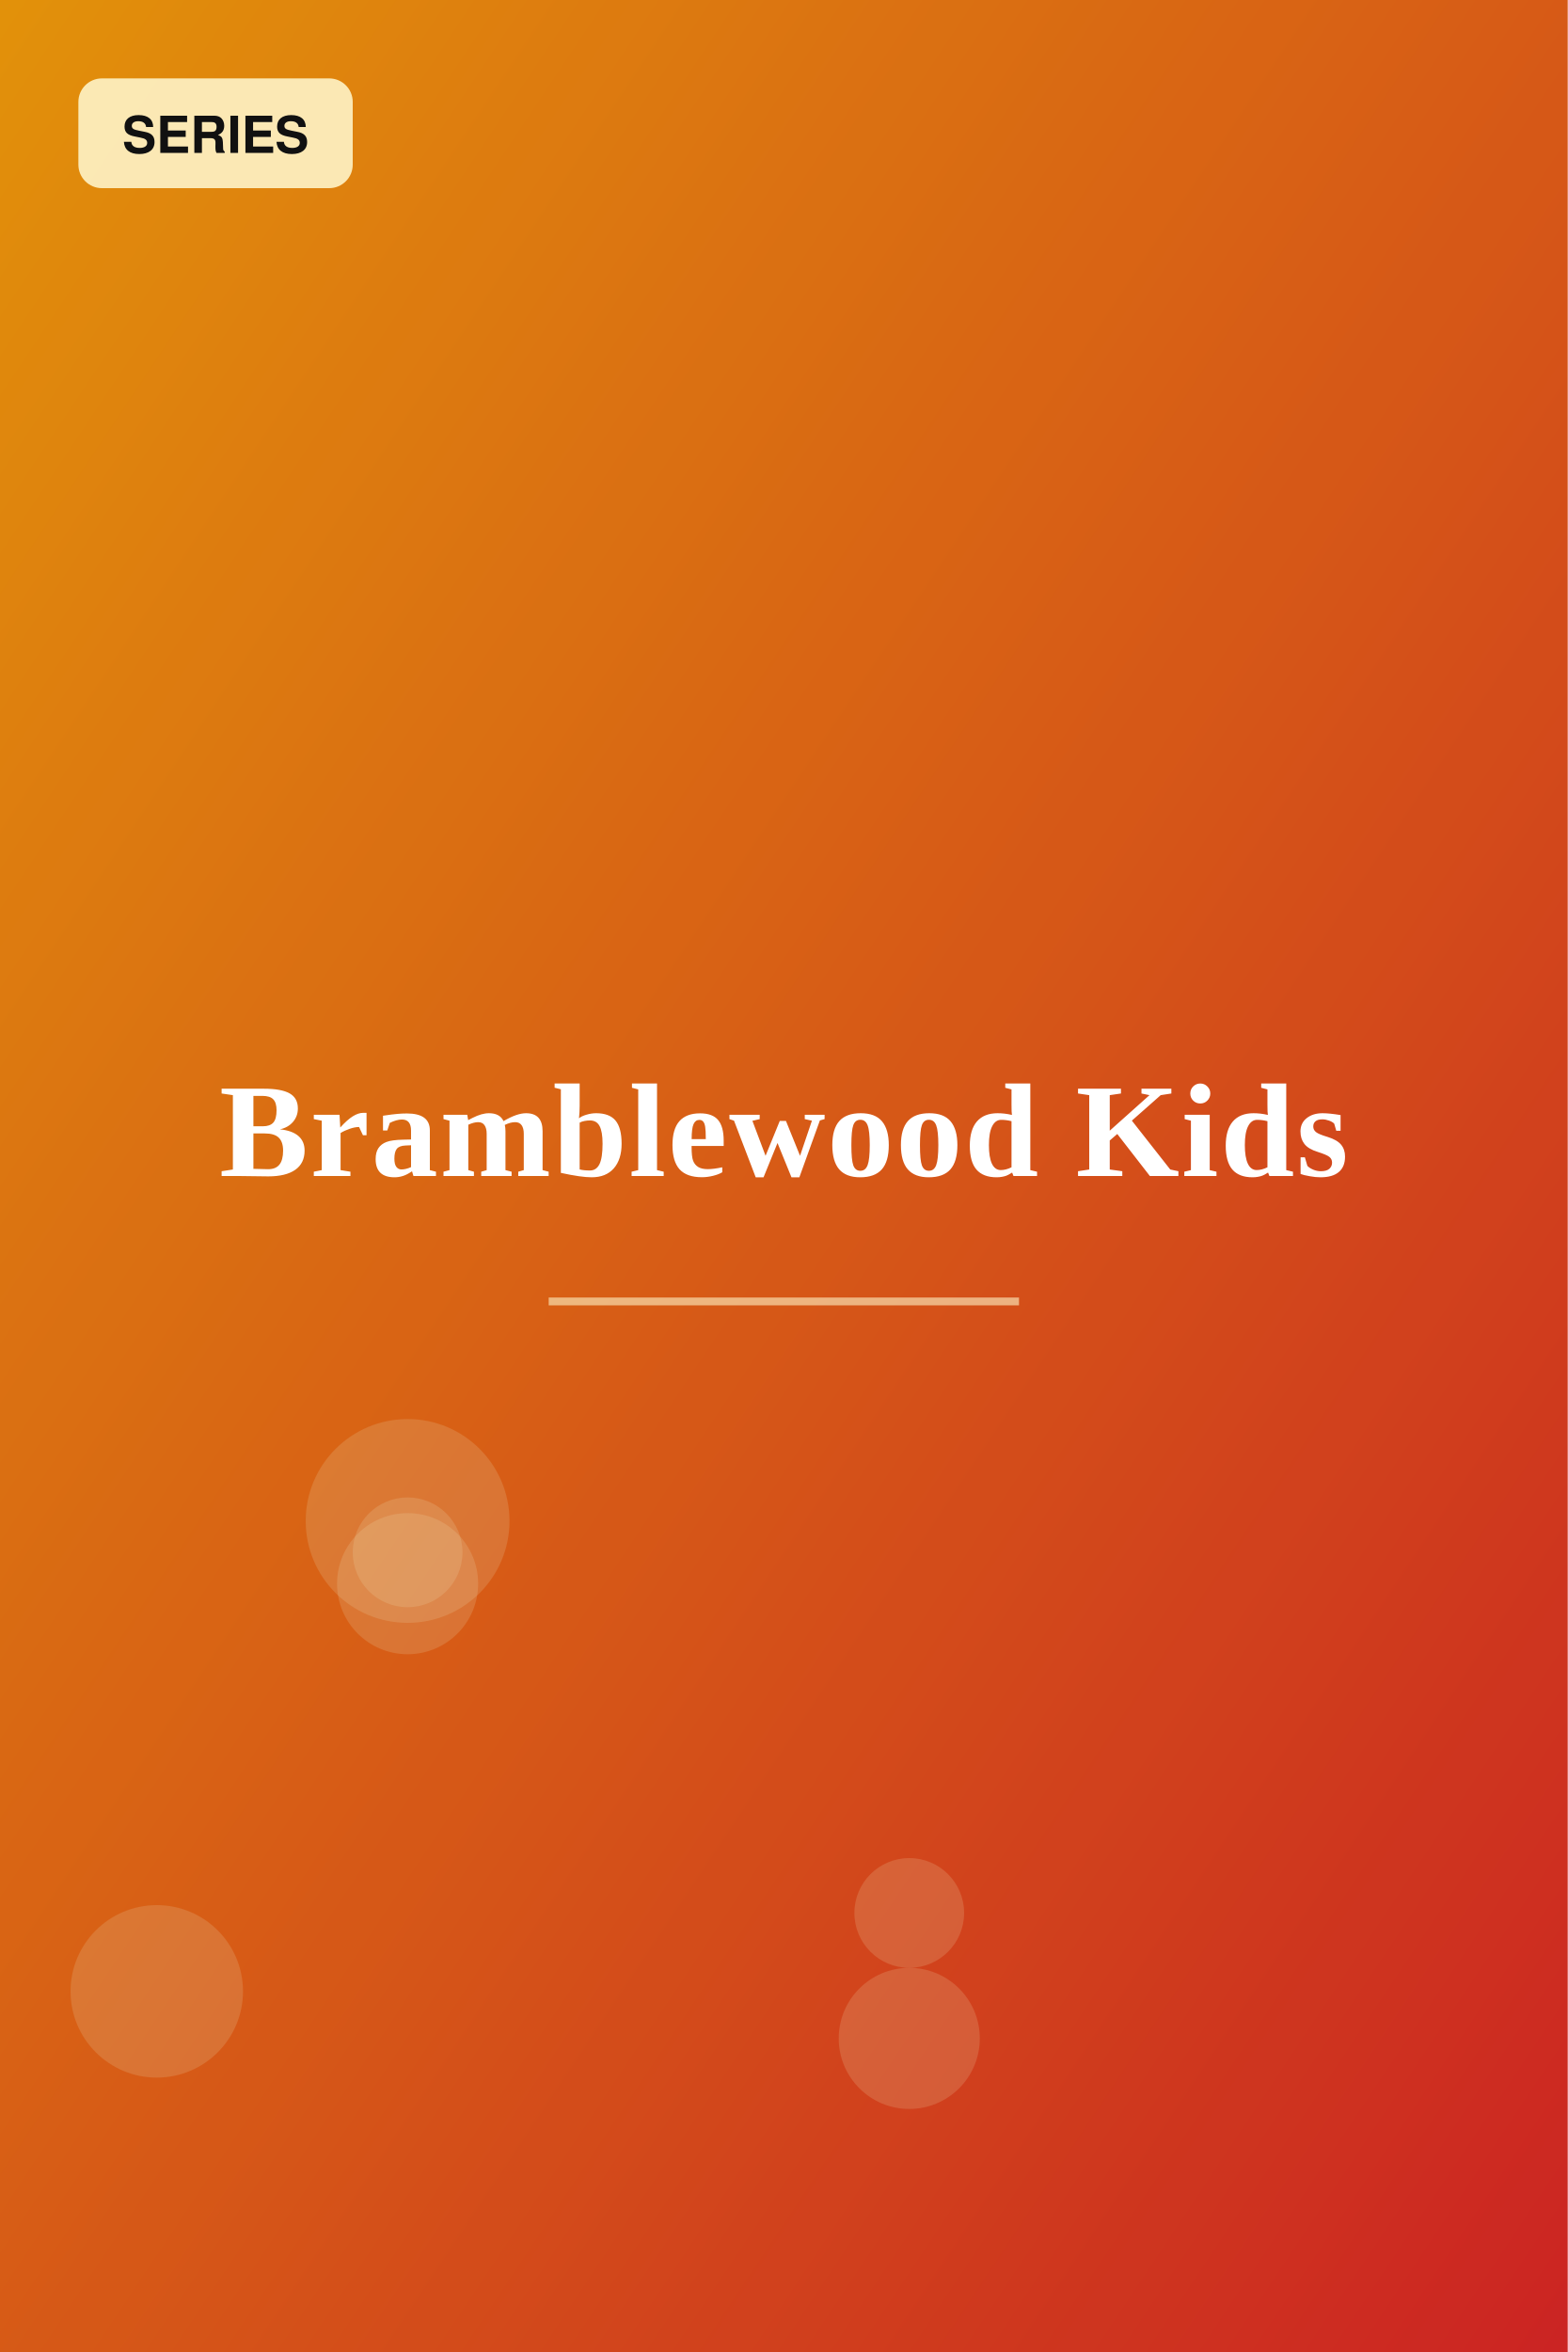
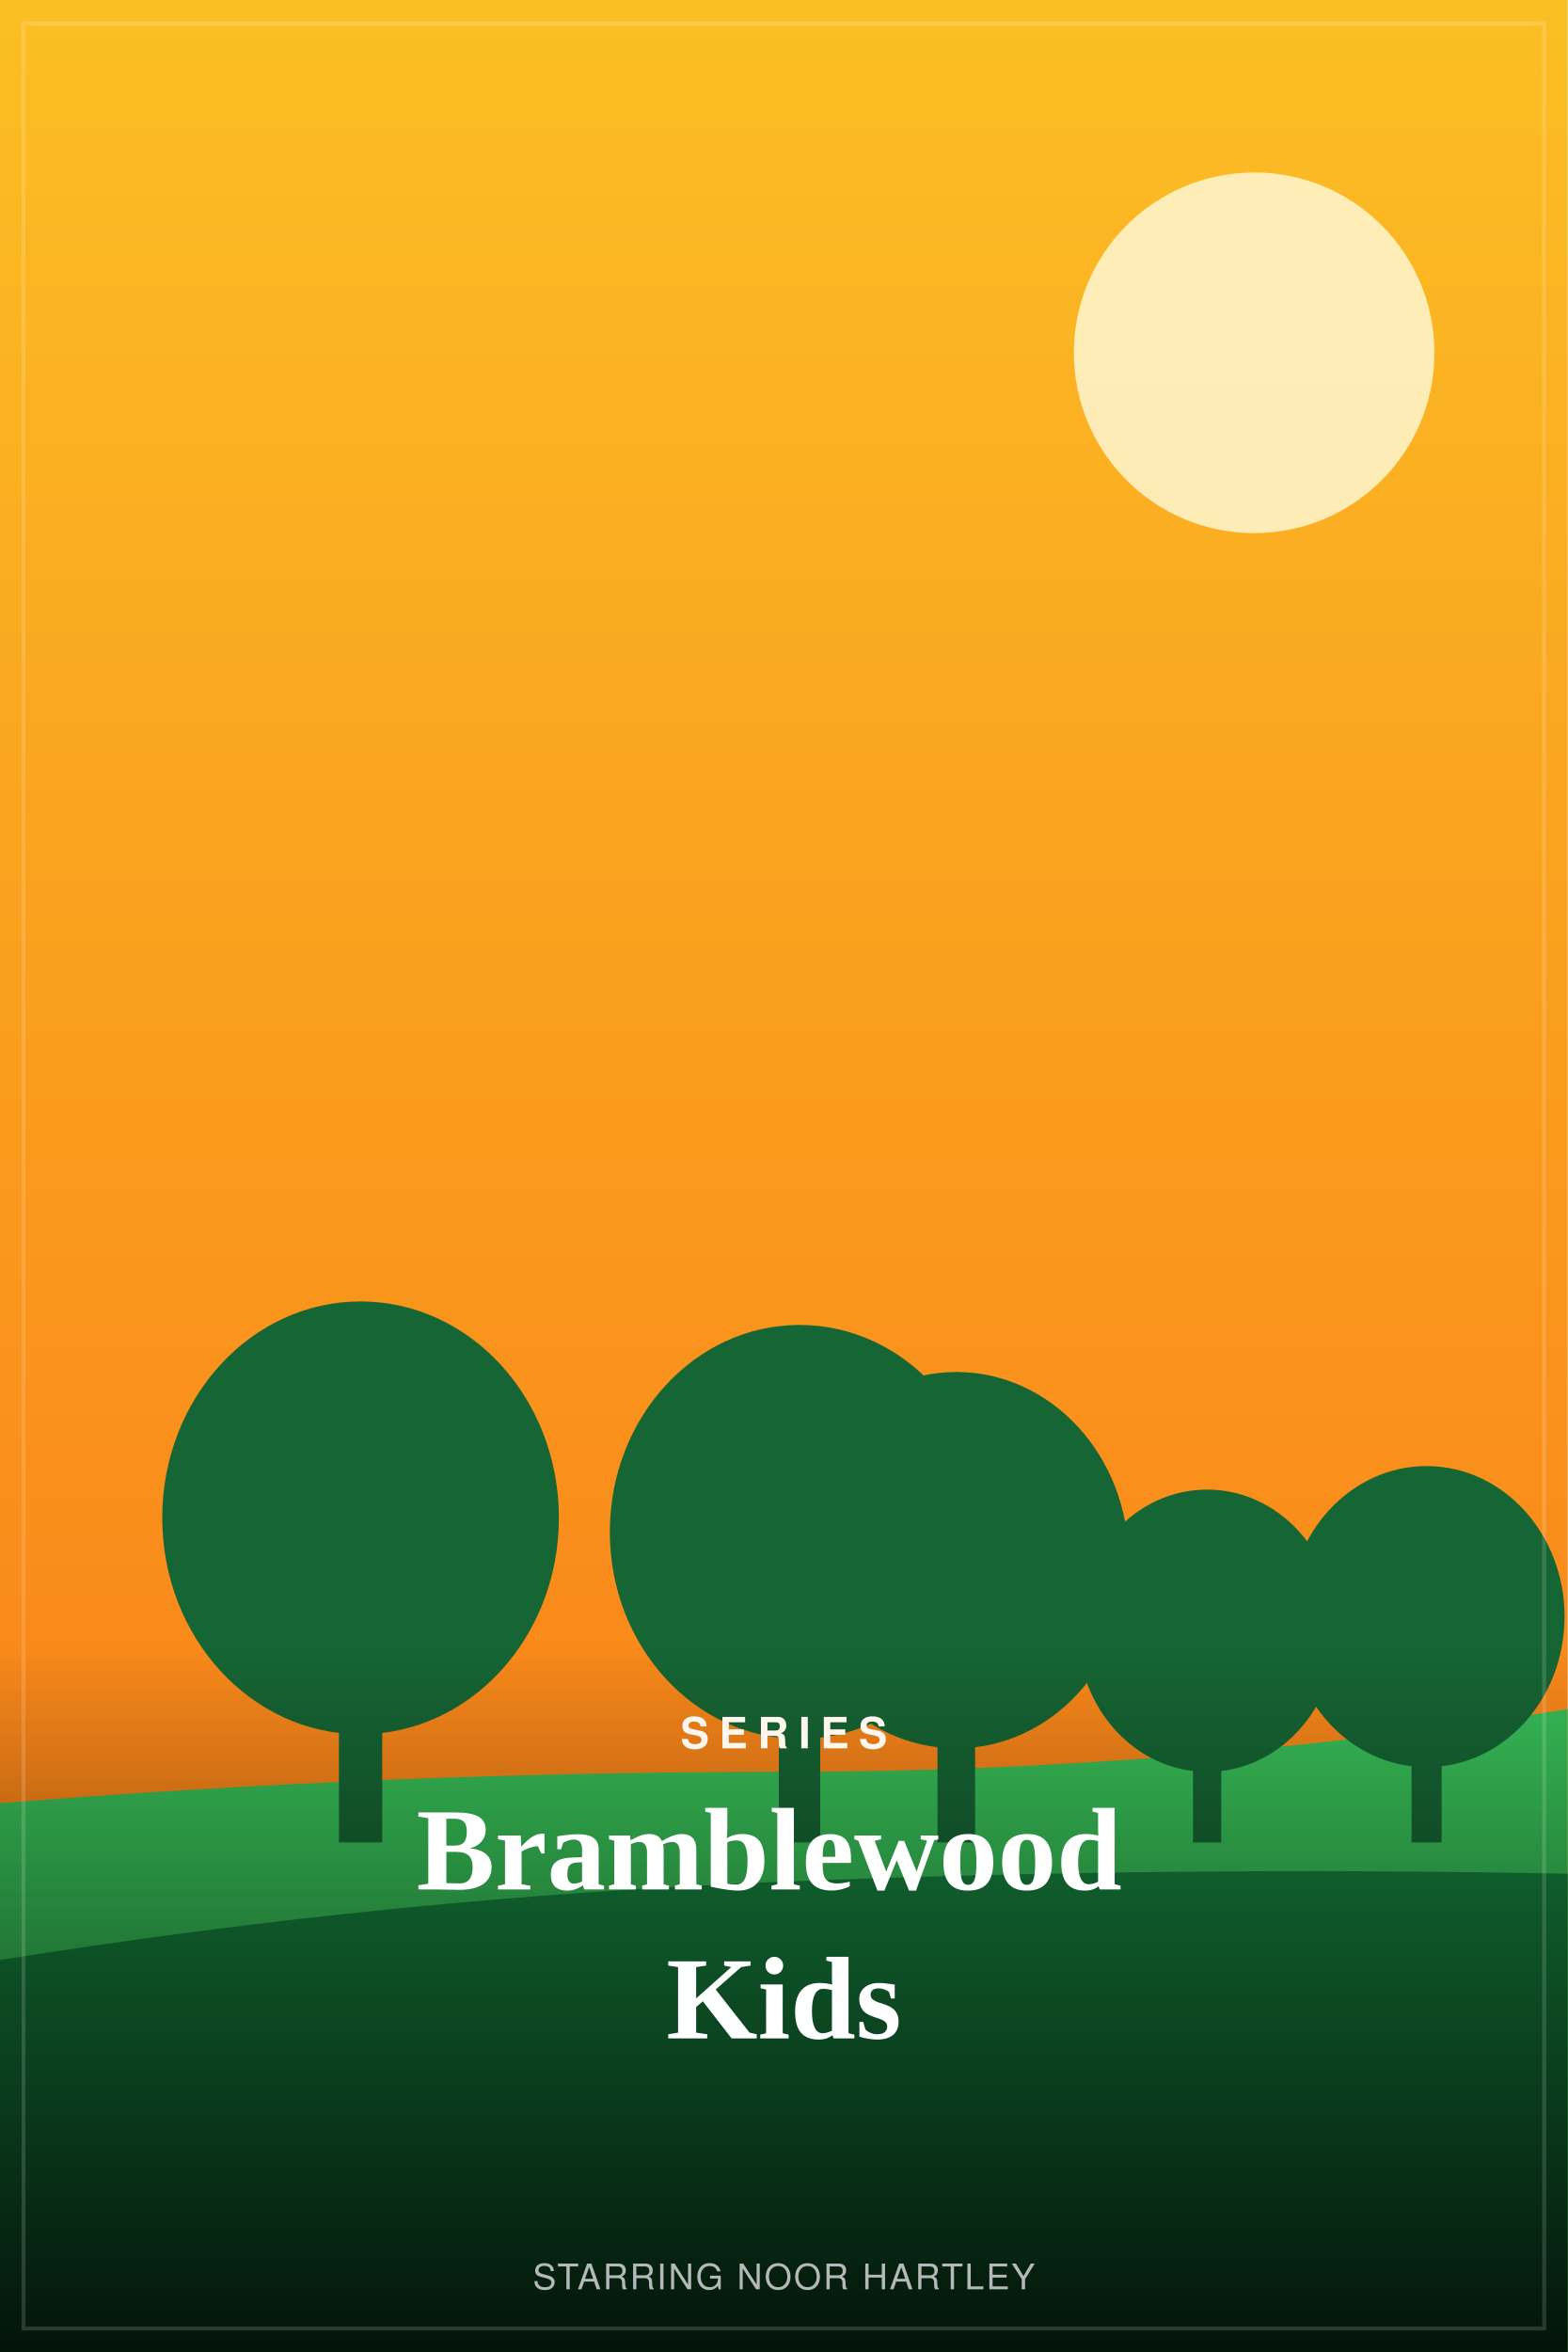
<svg xmlns="http://www.w3.org/2000/svg" viewBox="0 0 400 600">
  <defs>
-     <linearGradient id="bg" x1="0" y1="0" x2="1" y2="1">
-       <stop offset="0%" stop-color="#f59e0b" />
-       <stop offset="100%" stop-color="#dc2626" />
+     <linearGradient id="sky-series-bramblewood-kids" x1="0" y1="0" x2="0" y2="1">
+       <stop offset="0%" stop-color="#fbbf24" />
+       <stop offset="100%" stop-color="#f97316" />
+     </linearGradient>
+     <linearGradient id="scrim-series-bramblewood-kids" x1="0" y1="0" x2="0" y2="1">
+       <stop offset="0%" stop-color="#000" stop-opacity="0" />
+       <stop offset="100%" stop-color="#000" stop-opacity="0.85" />
    </linearGradient>
  </defs>
-   <rect width="400" height="600" fill="url(#bg)" />
-   <circle cx="104" cy="388" r="26" fill="#fef3c7" opacity="0.18" />
-   <circle cx="232" cy="488" r="14" fill="#fef3c7" opacity="0.18" />
-   <circle cx="104" cy="404" r="18" fill="#fef3c7" opacity="0.18" />
-   <circle cx="40" cy="508" r="22" fill="#fef3c7" opacity="0.18" />
-   <circle cx="104" cy="396" r="14" fill="#fef3c7" opacity="0.18" />
-   <circle cx="232" cy="520" r="18" fill="#fef3c7" opacity="0.18" />
-   <rect x="0" y="0" width="400" height="600" fill="#000" opacity="0.08" />
-   <rect x="20" y="20" width="70" height="28" rx="6" fill="#fef3c7" opacity="0.9" />
-   <text x="55" y="39" font-family="Helvetica, Arial, sans-serif" font-size="13" font-weight="700" fill="#111" text-anchor="middle">SERIES</text>
-   <text x="200" y="300" font-family="Georgia, 'Times New Roman', serif" font-size="34" font-weight="700" fill="#fff" text-anchor="middle" style="letter-spacing:0.5px">
-     <tspan x="200" dy="0">Bramblewood Kids</tspan>
+   <rect width="400" height="600" fill="url(#sky-series-bramblewood-kids)" />
+   <circle cx="320" cy="90" r="46" fill="#fef3c7" opacity="0.9" />
+   <path d="M 0 600 L 0 460 Q 100 452 200 452 T 400 436 L 400 600 Z" fill="#22c55e" opacity="0.9" />
+   <path d="M 0 600 L 0 500 Q 100 484 200 480 T 400 478 L 400 600 Z" fill="#15803d" opacity="1" />
+   <ellipse cx="204" cy="390.8" rx="48.4" ry="52.8" fill="#166534" />
+   <rect x="198.72" y="430.4" width="10.56" height="39.6" fill="#166534" />
+   <ellipse cx="92" cy="387.2" rx="50.6" ry="55.2" fill="#166534" />
+   <rect x="86.48" y="428.6" width="11.04" height="41.4" fill="#166534" />
+   <ellipse cx="308" cy="416" rx="33" ry="36" fill="#166534" />
+   <rect x="304.4" y="443" width="7.2" height="27" fill="#166534" />
+   <ellipse cx="364" cy="412.4" rx="35.2" ry="38.4" fill="#166534" />
+   <rect x="360.16" y="441.2" width="7.68" height="28.8" fill="#166534" />
+   <ellipse cx="244" cy="398" rx="44" ry="48" fill="#166534" />
+   <rect x="239.2" y="434" width="9.6" height="36" fill="#166534" />
+   <rect x="0" y="420" width="400" height="180" fill="url(#scrim-series-bramblewood-kids)" />
+   <text x="200" y="446" font-family="Helvetica, Arial, sans-serif" font-size="11" font-weight="700" letter-spacing="2.5" fill="#fff7ed" text-anchor="middle">SERIES</text>
+   <text x="200" y="482" font-family="Georgia, 'Times New Roman', serif" font-size="30" font-weight="700" fill="#fff" text-anchor="middle">
+     <tspan x="200" dy="0">Bramblewood</tspan>
+     <tspan x="200" dy="38">Kids</tspan>
  </text>
-   <line x1="140" y1="332" x2="260" y2="332" stroke="#fef3c7" stroke-width="2" opacity="0.6" />
+   <text x="200" y="584" font-family="Helvetica, Arial, sans-serif" font-size="9" letter-spacing="0.5" fill="#d4d4d8" text-anchor="middle" opacity="0.85">STARRING NOOR HARTLEY</text>
+   <rect x="6" y="6" width="388" height="588" fill="none" stroke="#fff" stroke-width="1" opacity="0.15" />
</svg>
